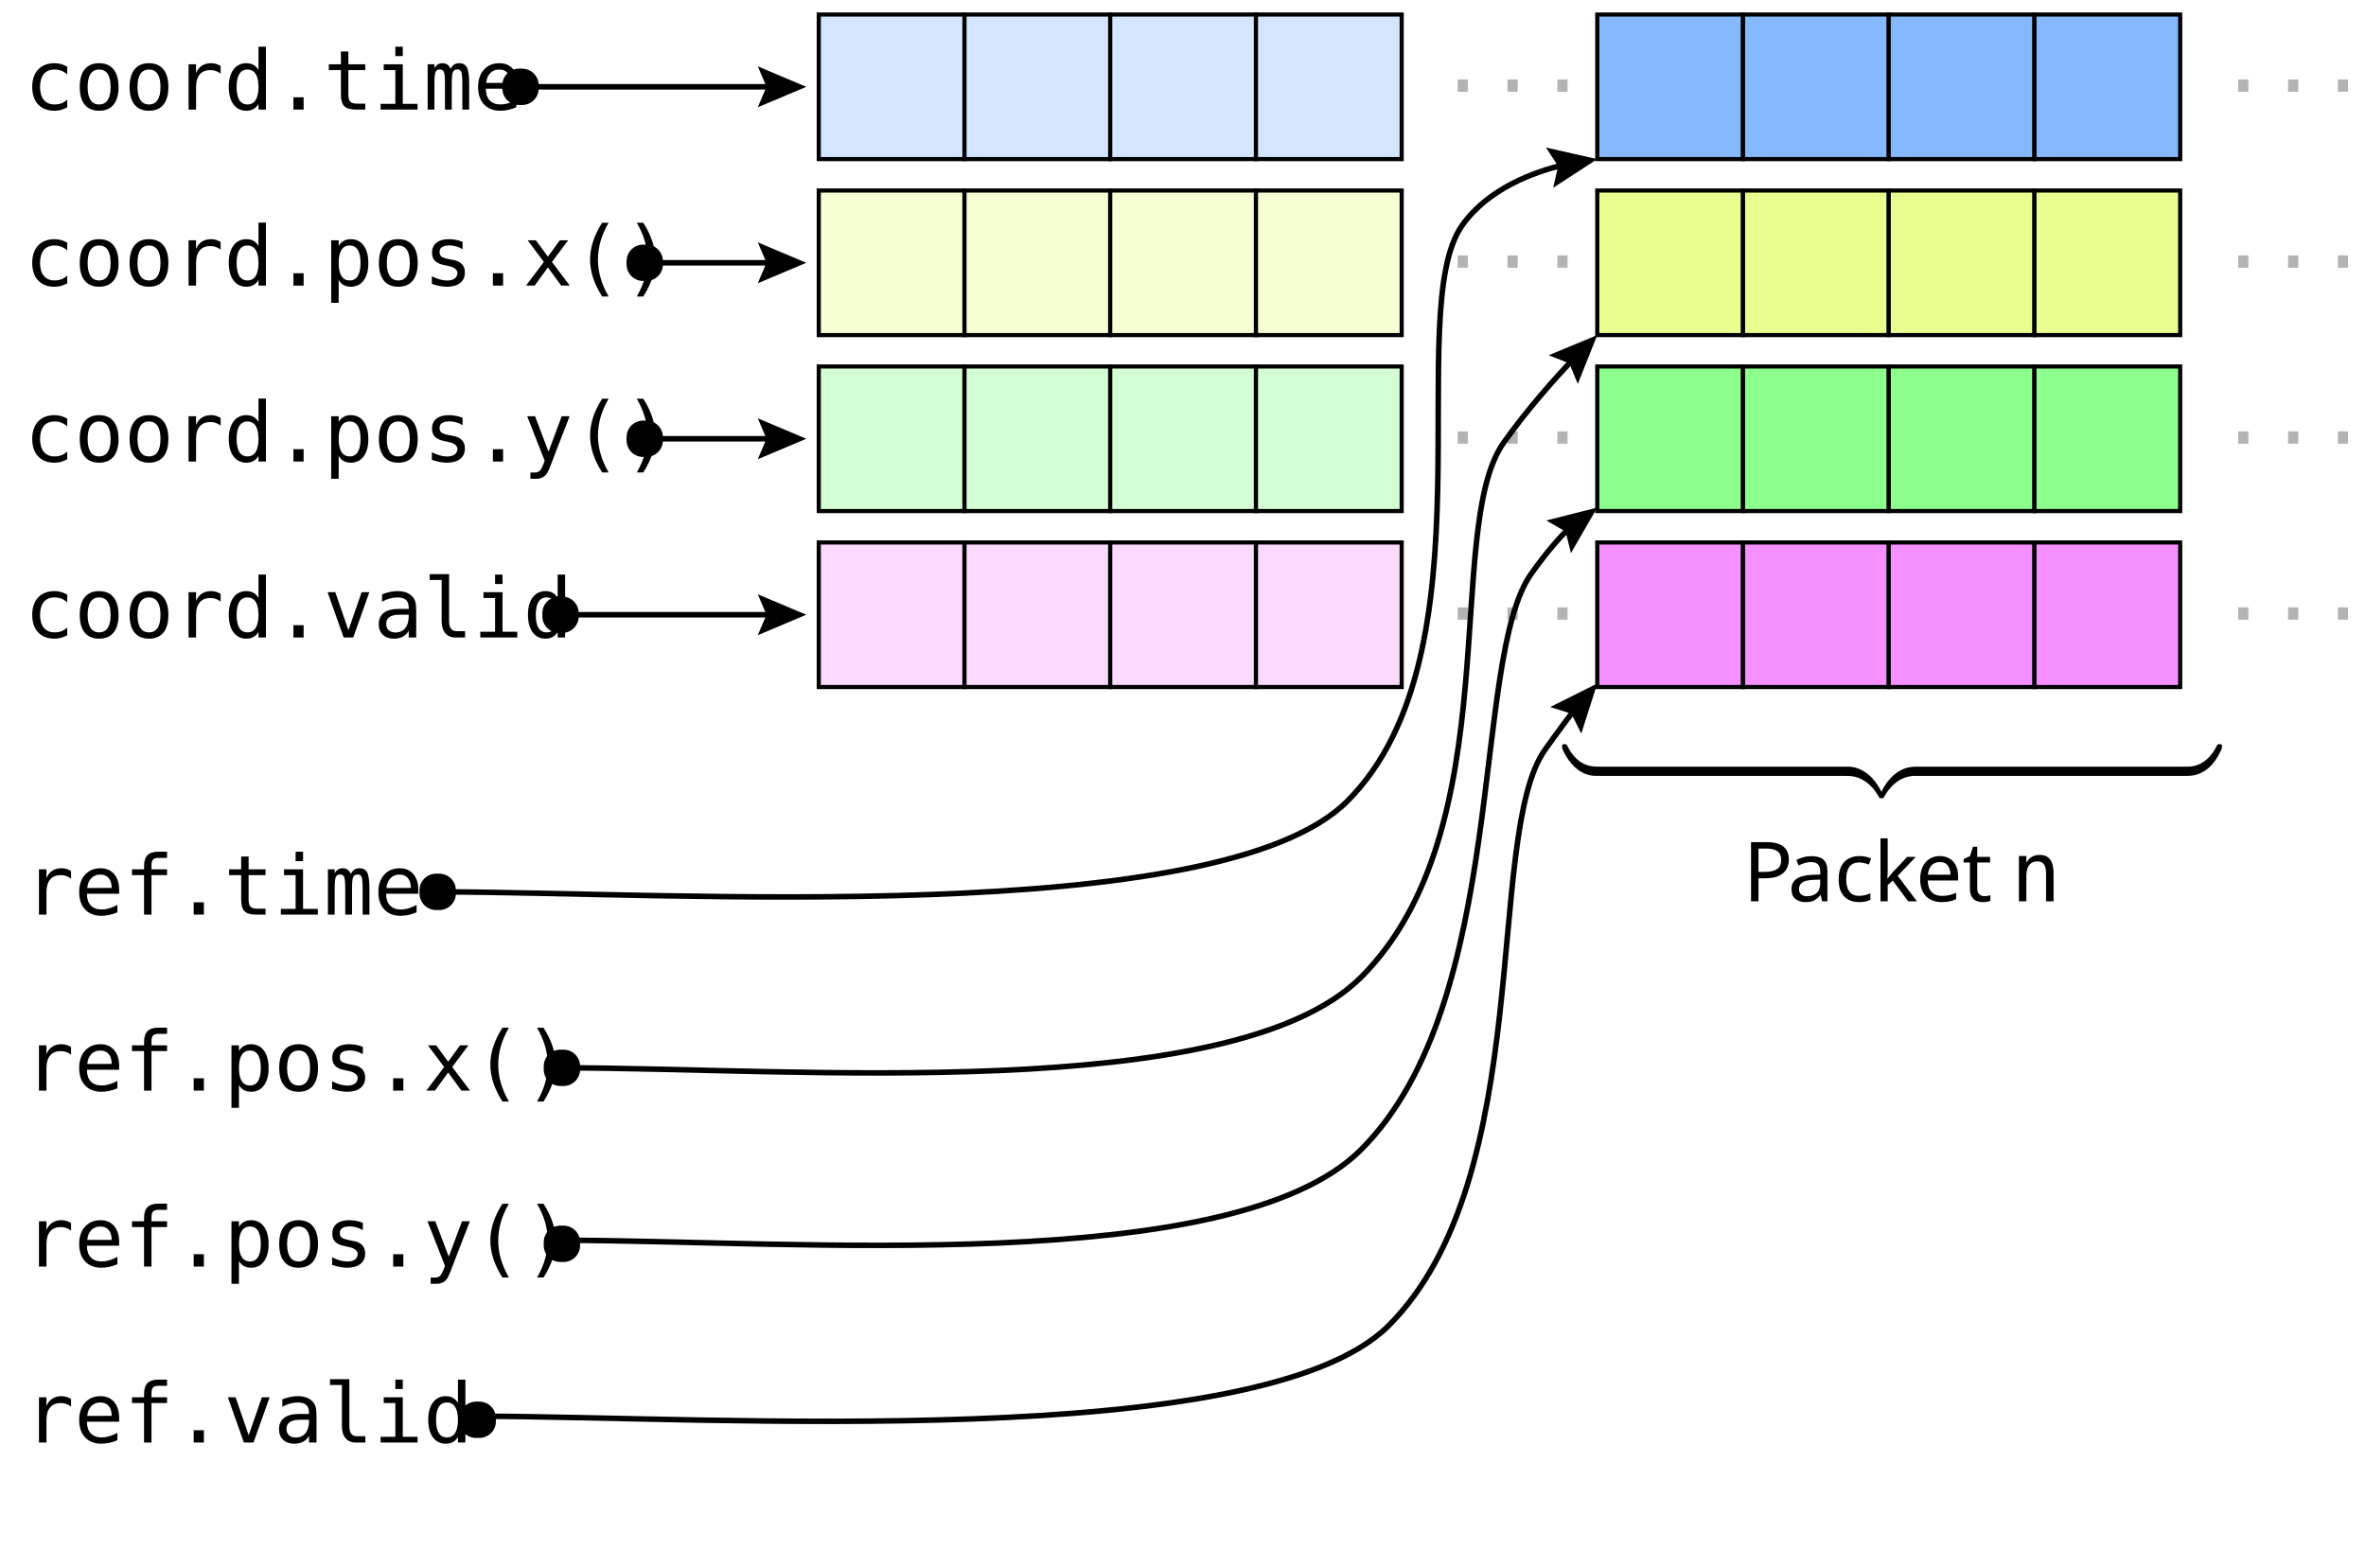
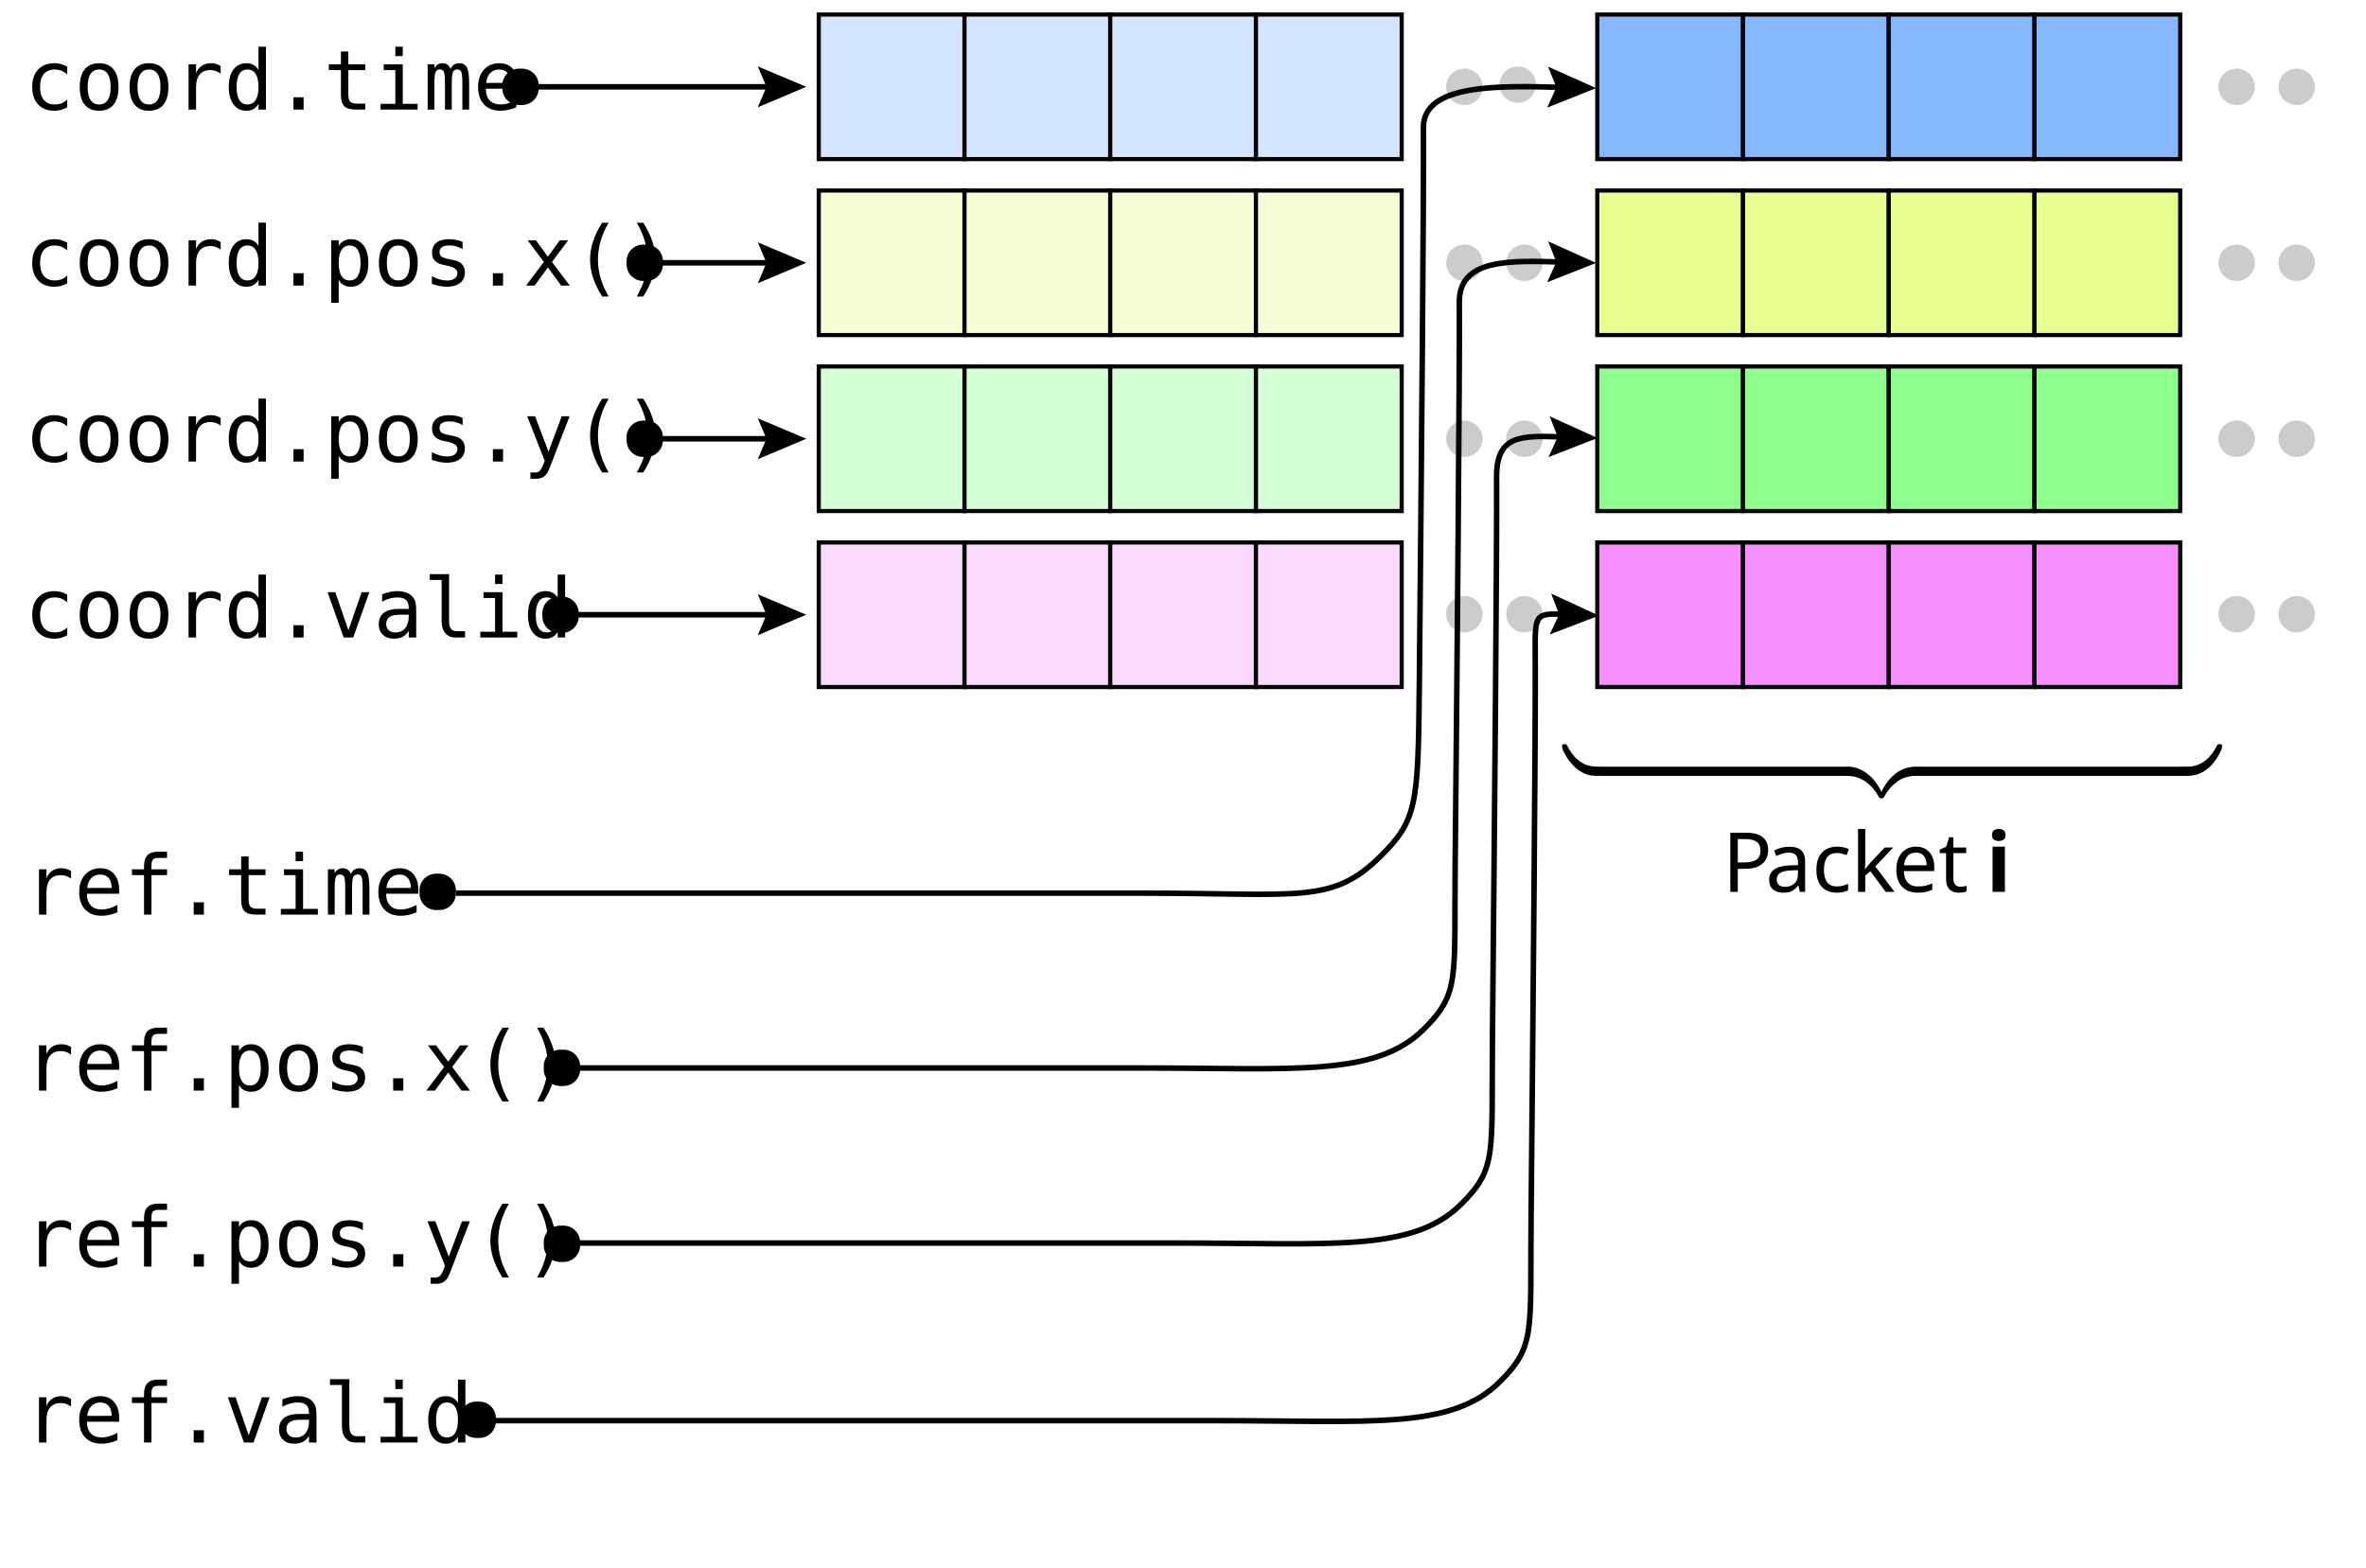
<svg xmlns="http://www.w3.org/2000/svg" id="Layer_1" data-name="Layer 1" viewBox="0 0 1714 1135.47">
  <defs>
-     <style>.cls-1,.cls-7,.cls-8{font-size:60px;}.cls-1{font-family:AvenirNext-Medium, Avenir Next;}.cls-2{letter-spacing:-0.06em;}.cls-3{letter-spacing:-0.02em;}.cls-4,.cls-7,.cls-8{font-family:Consolas, Consolas;}.cls-5{fill:#d4e6ff;}.cls-10,.cls-11,.cls-12,.cls-13,.cls-14,.cls-15,.cls-5,.cls-6,.cls-9{stroke:#000;stroke-miterlimit:10;}.cls-10,.cls-11,.cls-12,.cls-13,.cls-14,.cls-5,.cls-6,.cls-9{stroke-width:3px;}.cls-6{fill:#85b8ff;}.cls-8{fill:#b3b3b3;}.cls-9{fill:#f6ffd4;}.cls-10{fill:#e8ff8f;}.cls-11{fill:#d4ffd4;}.cls-12{fill:#8cff8c;}.cls-13{fill:#fcd9ff;}.cls-14{fill:#f68fff;}.cls-15{fill:none;stroke-width:4px;}</style>
+     <style>.cls-1{fill:#ccc;}.cls-2,.cls-8{font-size:60px;}.cls-2{font-family:AvenirNext-Regular, Avenir Next;}.cls-3{letter-spacing:-0.06em;}.cls-4{letter-spacing:-0.02em;}.cls-5{font-family:AvenirNext-DemiBold, Avenir Next;font-weight:700;}.cls-6{fill:#d4e6ff;}.cls-10,.cls-11,.cls-12,.cls-13,.cls-14,.cls-15,.cls-6,.cls-7,.cls-9{stroke:#000;stroke-miterlimit:10;}.cls-10,.cls-11,.cls-12,.cls-13,.cls-14,.cls-6,.cls-7,.cls-9{stroke-width:3px;}.cls-7{fill:#85b8ff;}.cls-8{font-family:Consolas, Consolas;}.cls-9{fill:#f6ffd4;}.cls-10{fill:#e8ff8f;}.cls-11{fill:#d4ffd4;}.cls-12{fill:#8cff8c;}.cls-13{fill:#fcd9ff;}.cls-14{fill:#f68fff;}.cls-15{fill:none;stroke-width:4px;}</style>
  </defs>
+   <circle class="cls-1" cx="1620.29" cy="444.98" r="13.2" />
+   <circle class="cls-1" cx="1663.79" cy="444.98" r="13.2" />
+   <circle class="cls-1" cx="1620.29" cy="317.89" r="13.2" />
+   <circle class="cls-1" cx="1663.79" cy="317.89" r="13.2" />
+   <circle class="cls-1" cx="1620.29" cy="190.4" r="13.2" />
+   <circle class="cls-1" cx="1663.79" cy="190.4" r="13.2" />
+   <circle class="cls-1" cx="1620.29" cy="62.9" r="13.2" />
+   <circle class="cls-1" cx="1663.79" cy="62.9" r="13.2" />
+   <circle class="cls-1" cx="1060.84" cy="444.98" r="13.2" />
+   <circle class="cls-1" cx="1104.34" cy="444.98" r="13.2" />
+   <circle class="cls-1" cx="1060.84" cy="317.89" r="13.2" />
+   <circle class="cls-1" cx="1104.34" cy="317.89" r="13.2" />
+   <circle class="cls-1" cx="1060.84" cy="190.4" r="13.2" />
+   <circle class="cls-1" cx="1104.34" cy="190.4" r="13.2" />
+   <circle class="cls-1" cx="1060.84" cy="62.9" r="13.2" />
+   <circle class="cls-1" cx="1104.34" cy="62.9" r="13.2" transform="matrix(0.54, -0.84, 0.84, 0.54, 450.35, 955)" />
  <path d="M1389.38,555.44c-3.75,0-9.71,0-16.21,5.07A34.64,34.64,0,0,0,1363,573.74c-7.57-15.67-19.13-18.29-23.72-18.29H1158.1c-5,0-15.26,0-23-15.61-.3-.66-.48-.66-1.67-.66-1.73,0-1.79,0-1.79,1.79,0,1.13,0,1.31,1,3.4,3.93,7.93,10.31,15.79,20.14,17.52,1.55.24,2.32.24,7.69.24h172c2.5,0,6.67,0,7.57.06,8.4.72,15.73,5.66,20.8,14.78.72,1.31.83,1.37,2.09,1.37s1.49-.06,2.09-1.19c3-5.36,8.76-13.11,18.83-14.72a13.53,13.53,0,0,1,2.92-.3h198c11.62,0,19.25-8,24-18,.89-1.79.89-2,.89-3.16,0-1.67,0-1.79-1.79-1.79-1.25,0-1.37.12-1.79.77-1.55,3.28-6.79,13.65-18.35,15.32-1.13.18-2,.18-6.85.18H1389.38" />
-   <text class="cls-1" transform="translate(1262.69 653)">
-     <tspan class="cls-2">P</tspan>
-     <tspan x="32.34" y="0">ac</tspan>
-     <tspan class="cls-3" x="94.5" y="0">k</tspan>
-     <tspan x="125.04" y="0">et </tspan>
-     <tspan class="cls-4" x="194.16" y="0">n</tspan>
+   <text class="cls-2" transform="translate(1247.69 646.17)">
+     <tspan class="cls-3">P</tspan>
+     <tspan x="31.2" y="0">ac</tspan>
+     <tspan class="cls-4" x="93.24" y="0">k</tspan>
+     <tspan x="122.76" y="0">et </tspan>
+     <tspan class="cls-5" x="191.1" y="0">i</tspan>
  </text>
-   <rect class="cls-5" x="593.14" y="10.53" width="105.57" height="104.74" />
-   <rect class="cls-5" x="698.71" y="10.53" width="105.57" height="104.74" />
-   <rect class="cls-5" x="804.29" y="10.53" width="105.57" height="104.74" />
-   <rect class="cls-5" x="909.86" y="10.53" width="105.57" height="104.74" />
-   <rect class="cls-6" x="1157.11" y="10.53" width="105.57" height="104.74" />
-   <rect class="cls-6" x="1262.69" y="10.53" width="105.57" height="104.74" />
-   <rect class="cls-6" x="1368.26" y="10.53" width="105.57" height="104.74" />
-   <rect class="cls-6" x="1473.83" y="10.53" width="105.57" height="104.74" />
-   <text class="cls-7" transform="translate(17.63 79.4)">coord.time</text>
-   <text class="cls-8" transform="translate(1607.09 66.5)">...</text>
+   <rect class="cls-6" x="593.14" y="10.53" width="105.57" height="104.74" />
+   <rect class="cls-6" x="698.71" y="10.53" width="105.57" height="104.74" />
+   <rect class="cls-6" x="804.29" y="10.53" width="105.57" height="104.74" />
+   <rect class="cls-6" x="909.86" y="10.53" width="105.57" height="104.74" />
+   <rect class="cls-7" x="1157.11" y="10.53" width="105.57" height="104.74" />
+   <rect class="cls-7" x="1262.69" y="10.53" width="105.57" height="104.74" />
+   <rect class="cls-7" x="1368.26" y="10.53" width="105.57" height="104.74" />
+   <rect class="cls-7" x="1473.83" y="10.53" width="105.57" height="104.74" />
+   <text class="cls-8" transform="translate(17.63 79.4)">coord.time</text>
  <rect class="cls-9" x="593.14" y="138.03" width="105.57" height="104.74" />
  <rect class="cls-9" x="698.71" y="138.03" width="105.57" height="104.74" />
  <rect class="cls-9" x="804.29" y="138.03" width="105.57" height="104.74" />
  <rect class="cls-9" x="909.86" y="138.03" width="105.57" height="104.74" />
  <rect class="cls-10" x="1157.11" y="138.03" width="105.57" height="104.74" />
  <rect class="cls-10" x="1262.69" y="138.03" width="105.57" height="104.74" />
  <rect class="cls-10" x="1368.26" y="138.03" width="105.57" height="104.74" />
  <rect class="cls-10" x="1473.83" y="138.03" width="105.57" height="104.74" />
-   <text class="cls-7" transform="translate(17.63 206.9)">coord.pos.x()</text>
-   <text class="cls-8" transform="translate(1607.09 193.99)">...</text>
+   <text class="cls-8" transform="translate(17.63 206.9)">coord.pos.x()</text>
  <rect class="cls-11" x="593.14" y="265.52" width="105.57" height="104.74" />
  <rect class="cls-11" x="698.71" y="265.52" width="105.57" height="104.74" />
  <rect class="cls-11" x="804.29" y="265.52" width="105.57" height="104.74" />
  <rect class="cls-11" x="909.86" y="265.52" width="105.57" height="104.74" />
  <rect class="cls-12" x="1157.11" y="265.52" width="105.57" height="104.74" />
  <rect class="cls-12" x="1262.69" y="265.52" width="105.57" height="104.74" />
  <rect class="cls-12" x="1368.26" y="265.52" width="105.57" height="104.74" />
  <rect class="cls-12" x="1473.83" y="265.52" width="105.57" height="104.74" />
-   <text class="cls-7" transform="translate(17.63 334.39)">coord.pos.y()</text>
-   <text class="cls-8" transform="translate(1607.09 321.48)">...</text>
+   <text class="cls-8" transform="translate(17.63 334.39)">coord.pos.y()</text>
  <rect class="cls-13" x="593.14" y="393.02" width="105.57" height="104.74" />
  <rect class="cls-13" x="698.71" y="393.02" width="105.57" height="104.74" />
  <rect class="cls-13" x="804.29" y="393.02" width="105.57" height="104.74" />
  <rect class="cls-13" x="909.86" y="393.02" width="105.57" height="104.74" />
  <rect class="cls-14" x="1157.11" y="393.02" width="105.57" height="104.74" />
  <rect class="cls-14" x="1262.69" y="393.02" width="105.57" height="104.74" />
  <rect class="cls-14" x="1368.26" y="393.02" width="105.57" height="104.74" />
  <rect class="cls-14" x="1473.83" y="393.02" width="105.57" height="104.74" />
-   <text class="cls-7" transform="translate(17.63 461.88)">coord.valid</text>
-   <text class="cls-8" transform="translate(1607.09 448.98)">...</text>
-   <text class="cls-8" transform="translate(1041.64 66.5)">...</text>
-   <text class="cls-8" transform="translate(1041.64 193.99)">...</text>
-   <text class="cls-8" transform="translate(1041.64 321.48)">...</text>
-   <text class="cls-8" transform="translate(1041.64 448.98)">...</text>
+   <text class="cls-8" transform="translate(17.63 461.88)">coord.valid</text>
  <rect x="363.91" y="49.74" width="26.33" height="26.33" rx="12" ry="12" />
  <line class="cls-15" x1="377.07" y1="62.9" x2="560.2" y2="62.9" />
  <polygon points="548.97 77.72 555.26 62.91 548.97 48.09 584.08 62.91 548.97 77.72" />
  <rect x="453.91" y="177.23" width="26.33" height="26.33" rx="12" ry="12" />
  <line class="cls-15" x1="467.07" y1="190.4" x2="560.2" y2="190.4" />
  <polygon points="548.97 205.21 555.26 190.4 548.97 175.59 584.08 190.4 548.97 205.21" />
  <rect x="453.91" y="304.73" width="26.33" height="26.33" rx="12" ry="12" />
  <line class="cls-15" x1="467.07" y1="317.89" x2="560.2" y2="317.89" />
  <polygon points="548.97 332.7 555.26 317.89 548.97 303.08 584.08 317.89 548.97 332.7" />
  <rect x="392.91" y="432.22" width="26.33" height="26.33" rx="12" ry="12" />
  <line class="cls-15" x1="406.07" y1="445.39" x2="560.2" y2="445.39" />
  <polygon points="548.97 460.2 555.26 445.38 548.97 430.57 584.08 445.38 548.97 460.2" />
-   <text class="cls-7" transform="translate(17.63 662.67)">ref.time</text>
-   <text class="cls-7" transform="translate(17.63 790.16)">ref.pos.x()</text>
-   <text class="cls-7" transform="translate(17.63 917.65)">ref.pos.y()</text>
-   <text class="cls-7" transform="translate(17.63 1045.15)">ref.valid</text>
+   <text class="cls-8" transform="translate(17.63 662.66)">ref.time</text>
+   <text class="cls-8" transform="translate(17.63 790.16)">ref.pos.x()</text>
+   <text class="cls-8" transform="translate(17.63 917.65)">ref.pos.y()</text>
+   <text class="cls-8" transform="translate(17.63 1045.15)">ref.valid</text>
  <rect x="303.91" y="633" width="26.33" height="26.33" rx="12" ry="12" />
-   <path class="cls-15" d="M317.07,646.17c165.53,0,566.15,27.08,658.93-65.69,107.82-107.82,39-355,83.33-417.33,18.95-26.64,51.88-38.64,74.23-43.91" />
-   <polygon points="1125.17 136.05 1128.75 120.36 1119.94 106.89 1157.11 115.27 1125.17 136.05" />
-   <path class="cls-15" d="M407.07,773.66C572.6,773.66,893.22,800.74,986,708c107.82-107.82,59-325,103.33-387.33,17.58-24.71,37.3-46.7,50.92-61" />
-   <polygon points="1143.01 278.17 1136.88 263.29 1121.91 257.37 1157.11 242.77 1143.01 278.17" />
-   <path class="cls-15" d="M407.07,898.61c165.53,0,486.15,27.08,578.93-65.69,107.82-107.82,79-355,123.33-417.33,11.4-16,20.93-26.76,28.41-33.91" />
-   <polygon points="1138.06 400.72 1134.14 385.11 1120.18 377.1 1157.11 367.71 1138.06 400.72" />
-   <path class="cls-15" d="M347.07,1026.1c165.53,0,566.15,27.08,658.93-65.69,107.82-107.82,69-355,113.33-417.33,9.43-13.25,16.63-22.88,22.09-29.87" />
-   <polygon points="1145.52 531.51 1138.37 517.1 1123.02 512.24 1157.11 495.21 1145.52 531.51" />
+   <path class="cls-15" d="M330.24,647.1H828.5c112.87,0,136.3,8.2,171.52-26.65,26.54-26.26,27.33-37.57,28.16-122.7,1.44-147.28,3.35-357.15,3-405.34-.24-32,55.74-30.37,101.24-29.05" />
+   <polygon points="1120.87 77.93 1127.46 63.25 1121.48 48.31 1156.28 63.84 1120.87 77.93" />
+   <path class="cls-15" d="M406.24,773.76H824.5c112.87,0,171.62,6.89,206.83-28,26.54-26.26,22-36.27,22.85-121.4,1.44-147.28,3.35-357.15,3-405.34-.24-31.59,36.18-30.41,75.24-29.11" />
+   <polygon points="1120.83 204.49 1127.47 189.83 1121.52 174.87 1156.28 190.5 1120.83 204.49" />
+   <path class="cls-15" d="M413.24,900.6H851.5c112.87,0,171.62,6.89,206.83-28,26.54-26.26,22-36.27,22.85-121.4,1.44-147.28,3.35-357.15,3-405.34-.23-31,17.49-30.44,49.24-29.19" />
+   <polygon points="1121.78 331.19 1128.47 316.56 1122.58 301.58 1157.28 317.34 1121.78 331.19" />
+   <path class="cls-15" d="M350.24,1029.28H879.5c112.87,0,171.62,6.89,206.83-28,26.54-26.26,22-36.27,22.85-121.4,1.44-147.28,3.35-357.15,3-405.34-.22-29.91-.41-30.44,22.25-29.31" />
+   <polygon points="1122.7 459.67 1129.47 445.07 1123.67 430.06 1158.28 446.01 1122.7 459.67" />
  <rect x="393.91" y="760.49" width="26.33" height="26.33" rx="12" ry="12" />
  <rect x="393.91" y="887.99" width="26.33" height="26.33" rx="12" ry="12" />
  <rect x="332.91" y="1015.48" width="26.33" height="26.33" rx="12" ry="12" />
</svg>
